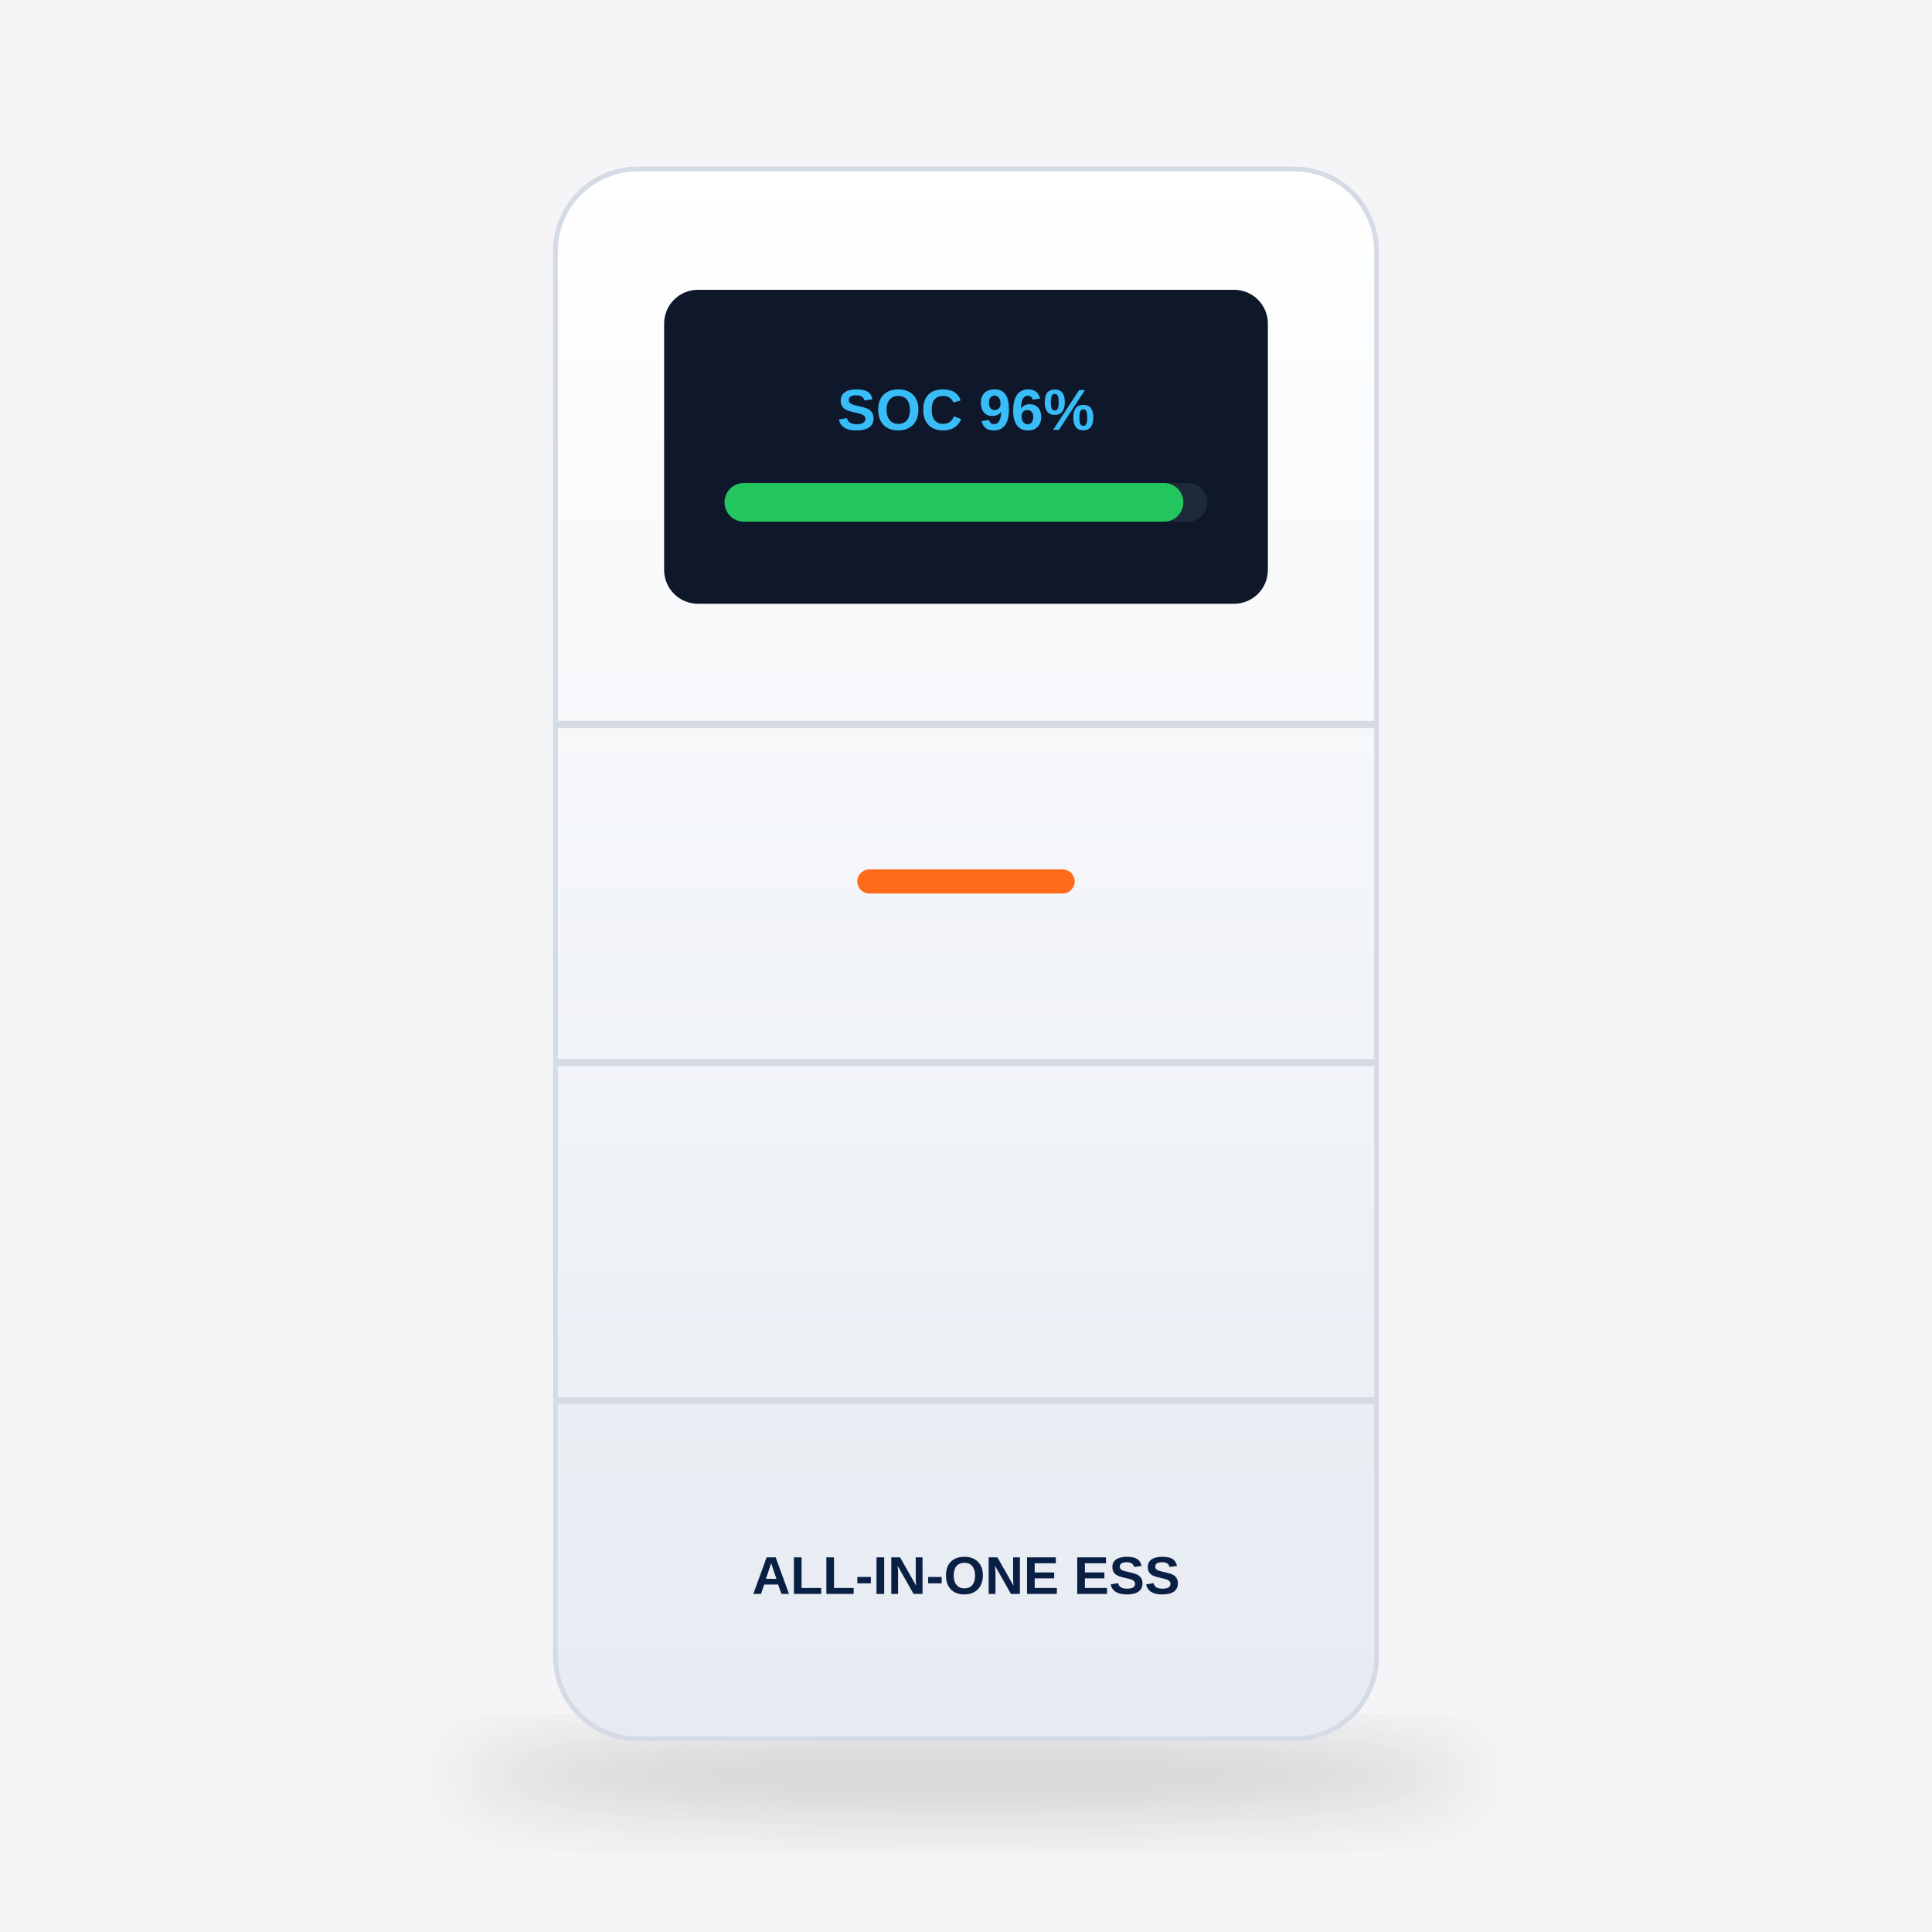
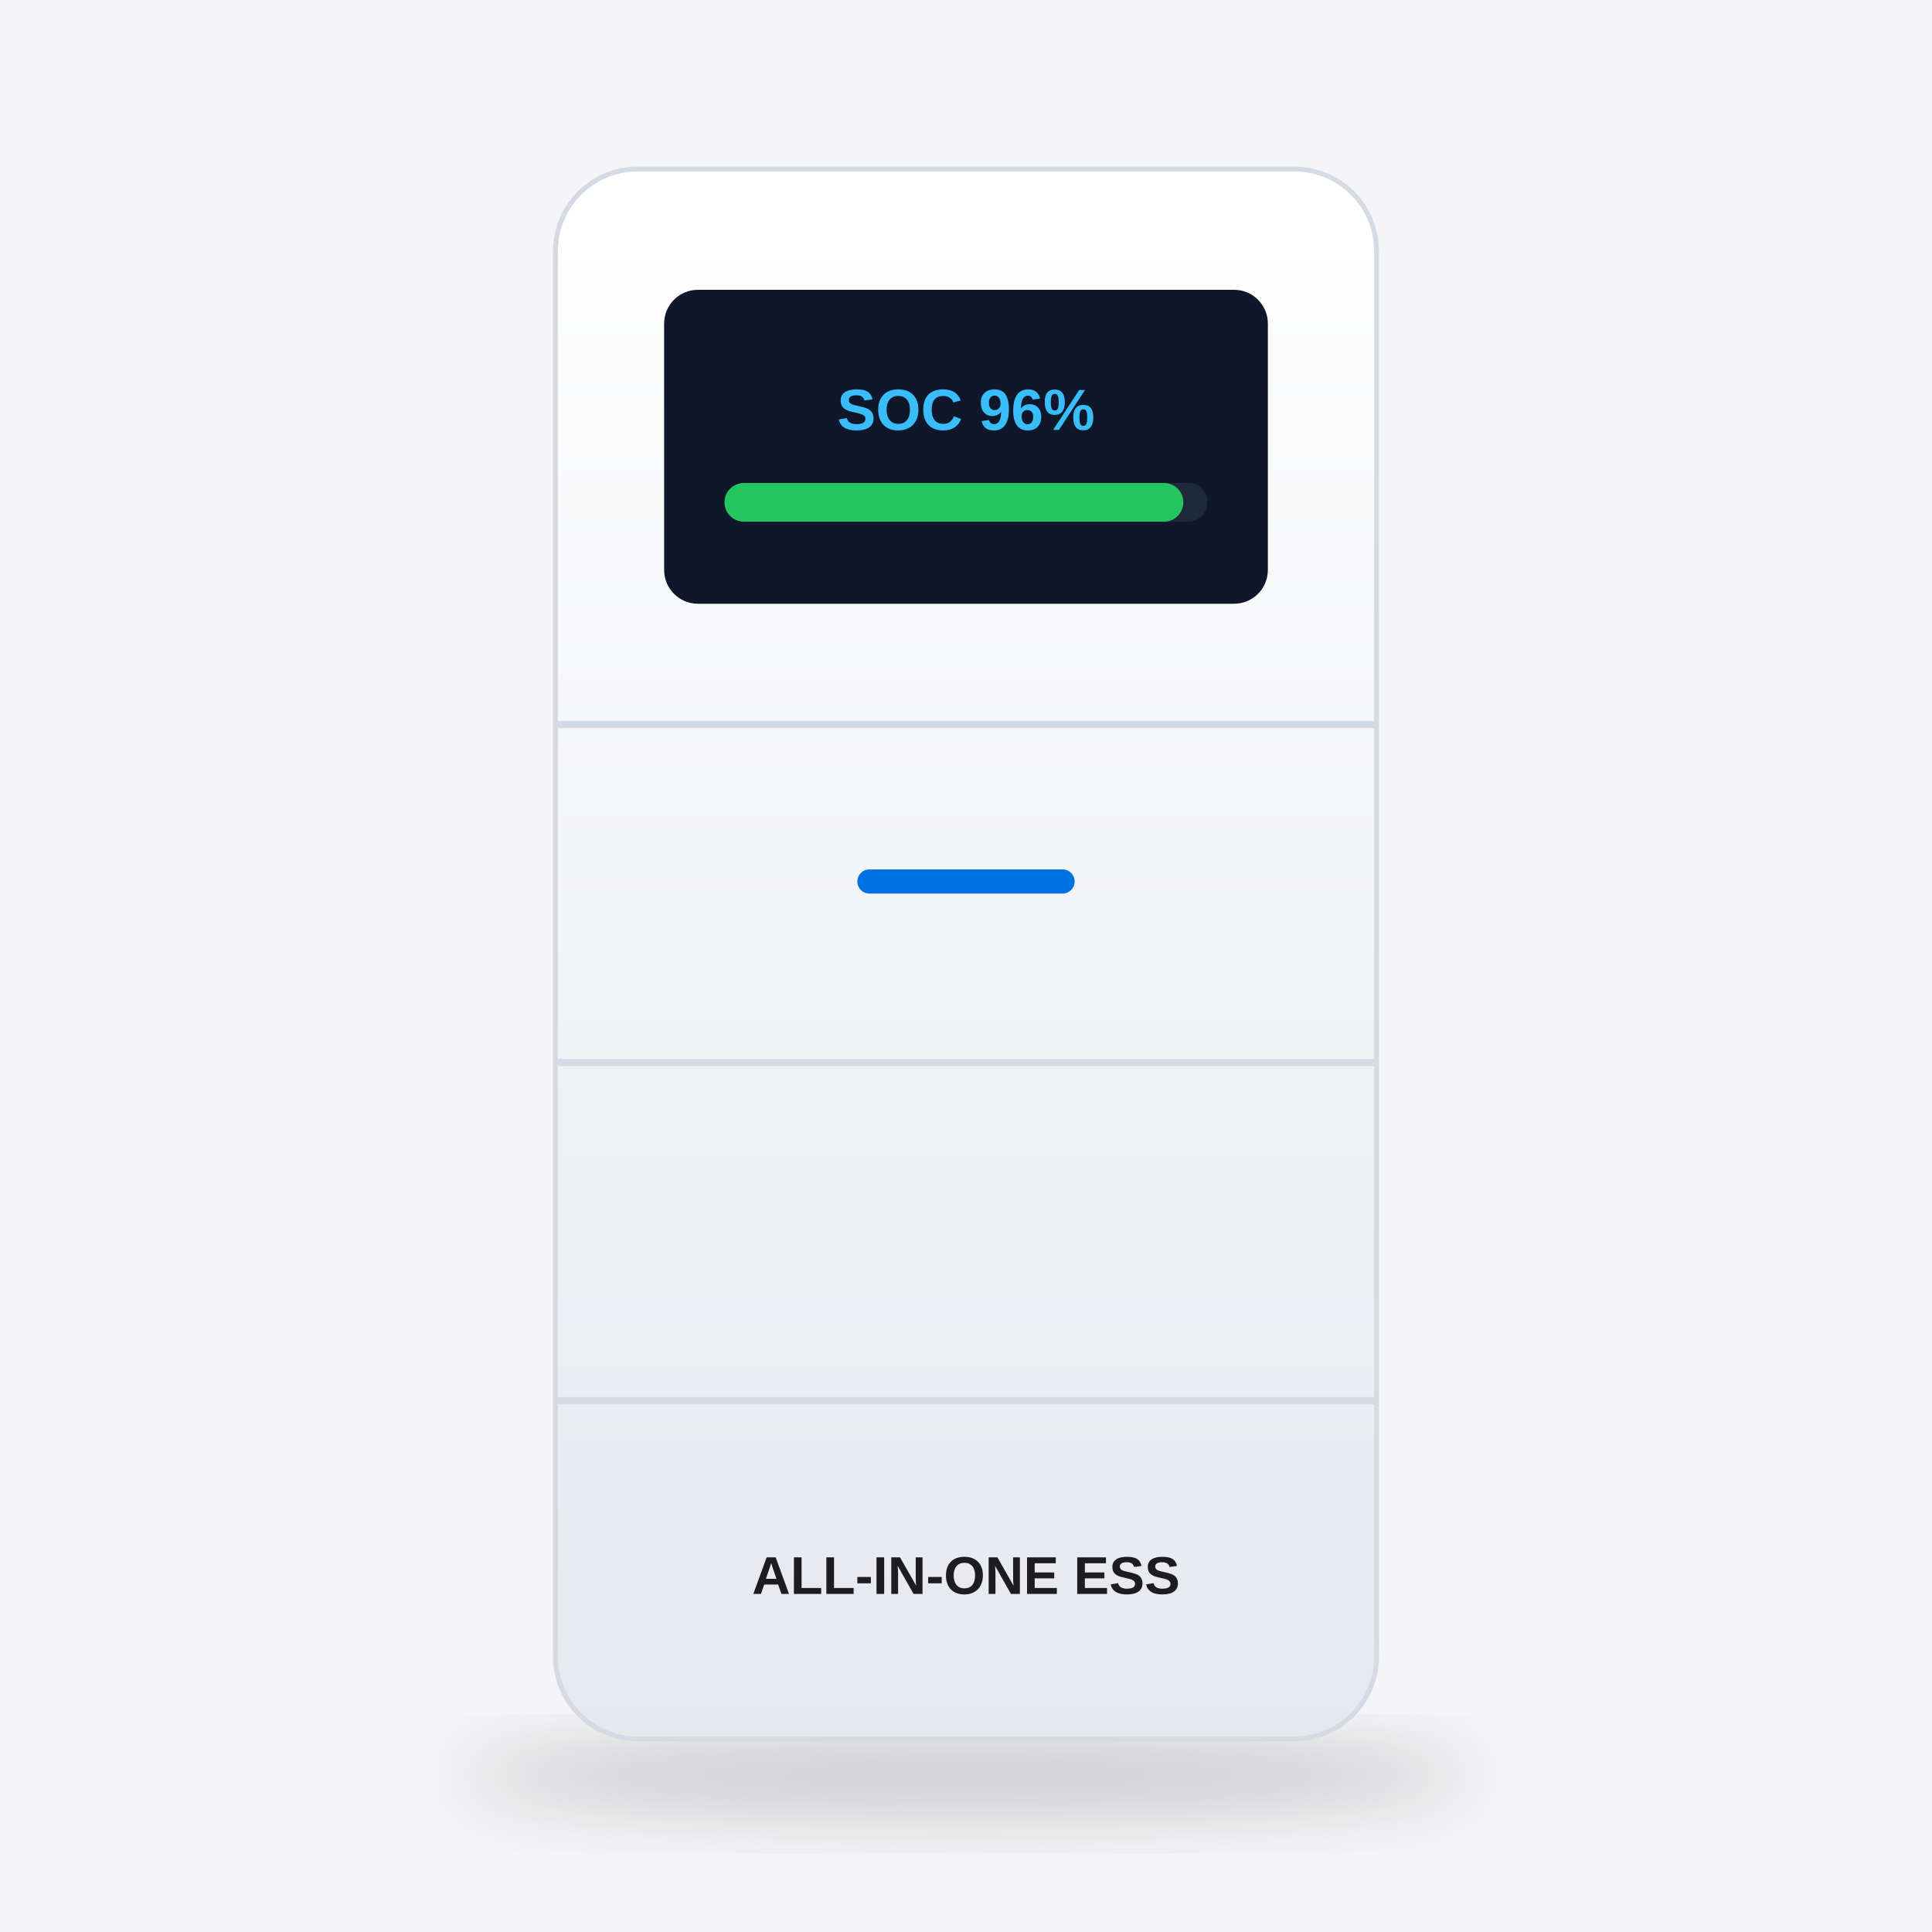
<svg xmlns="http://www.w3.org/2000/svg" viewBox="0 0 800 800" width="800" height="800">
  <defs>
-     <radialGradient id="bg" cx="50%" cy="38%" r="75%">
-       <stop offset="0" stop-color="#F5F5F7" />
-       <stop offset="1" stop-color="#F5F5F7" />
-     </radialGradient>
    <linearGradient id="white" x1="0" y1="0" x2="0" y2="1">
      <stop offset="0" stop-color="#ffffff" />
-       <stop offset="1" stop-color="#e6ebf2" />
+       <stop offset="1" stop-color="#e6e8ee" />
    </linearGradient>
    <linearGradient id="steel" x1="0" y1="0" x2="1" y2="1">
-       <stop offset="0" stop-color="#eef1f5" />
-       <stop offset=".5" stop-color="#c9d0da" />
-       <stop offset="1" stop-color="#aab3c0" />
+       <stop offset="0" stop-color="#f1f3f6" />
+       <stop offset=".5" stop-color="#c9cfd8" />
+       <stop offset="1" stop-color="#a9b1bd" />
    </linearGradient>
    <linearGradient id="black" x1="0" y1="0" x2="0" y2="1">
-       <stop offset="0" stop-color="#3a3f4a" />
-       <stop offset="1" stop-color="#16181d" />
+       <stop offset="0" stop-color="#3b3e46" />
+       <stop offset="1" stop-color="#141519" />
    </linearGradient>
-     <linearGradient id="screen" x1="0" y1="0" x2="1" y2="1">
-       <stop offset="0" stop-color="#1E6BFF" />
-       <stop offset=".55" stop-color="#7c3aed" />
-       <stop offset="1" stop-color="#FF6B1A" />
+     <linearGradient id="gold" x1="0" y1="0" x2="1" y2="1">
+       <stop offset="0" stop-color="#f3dea6" />
+       <stop offset=".5" stop-color="#c9a45a" />
+       <stop offset="1" stop-color="#9c7a36" />
+     </linearGradient>
+     <linearGradient id="rosegold" x1="0" y1="0" x2="1" y2="1">
+       <stop offset="0" stop-color="#f7d9cf" />
+       <stop offset=".5" stop-color="#d9a08e" />
+       <stop offset="1" stop-color="#b07563" />
+     </linearGradient>
+     <linearGradient id="glass" x1="0" y1="0" x2="1" y2="1">
+       <stop offset="0" stop-color="#2c2f36" />
+       <stop offset=".6" stop-color="#121317" />
+       <stop offset="1" stop-color="#1f2228" />
+     </linearGradient>
+     <linearGradient id="lid" x1="0" y1="0" x2="0" y2="1">
+       <stop offset="0" stop-color="#5b6170" stop-opacity=".55" />
+       <stop offset="1" stop-color="#1b1d22" stop-opacity=".85" />
    </linearGradient>
    <linearGradient id="pv" x1="0" y1="0" x2="1" y2="1">
      <stop offset="0" stop-color="#1d3b8f" />
      <stop offset="1" stop-color="#0b1c4a" />
    </linearGradient>
+     <linearGradient id="screen" x1="0" y1="0" x2="1" y2="1">
+       <stop offset="0" stop-color="#0071E3" />
+       <stop offset="1" stop-color="#7c3aed" />
+     </linearGradient>
    <filter id="sh" x="-20%" y="-20%" width="140%" height="160%">
      <feGaussianBlur stdDeviation="14" />
    </filter>
  </defs>
-   <rect width="800" height="800" fill="url(#bg)" />
-   <ellipse cx="400" cy="735" rx="210" ry="18" fill="#1D1D1F" opacity="0.16" filter="url(#sh)" />
+   <rect width="800" height="800" fill="#F5F5F7" />
+   <ellipse cx="400" cy="735" rx="210" ry="18" fill="#000" opacity=".16" filter="url(#sh)" />
  <rect x="230" y="70" width="340" height="650" rx="34" fill="url(#white)" stroke="#d5dbe5" stroke-width="2" />
  <rect x="275" y="120" width="250" height="130" rx="14" fill="#0f172a" />
  <text x="400" y="178" font-family="Arial" font-size="24" font-weight="700" fill="#38bdf8" text-anchor="middle">SOC 96%</text>
  <rect x="300" y="200" width="200" height="16" rx="8" fill="#1e293b" />
  <rect x="300" y="200" width="190" height="16" rx="8" fill="#22c55e" />
  <path d="M230 300 H570 M230 440 H570 M230 580 H570" stroke="#d5dbe5" stroke-width="3" />
-   <rect x="355" y="360" width="90" height="10" rx="5" fill="#FF6B1A" />
-   <text x="400" y="660" font-family="Arial" font-size="22" font-weight="700" fill="#0A1F44" text-anchor="middle">ALL-IN-ONE ESS</text>
+   <rect x="355" y="360" width="90" height="10" rx="5" fill="#0071E3" />
+   <text x="400" y="660" font-family="Arial" font-size="22" font-weight="700" fill="#1D1D1F" text-anchor="middle">ALL-IN-ONE ESS</text>
</svg>
